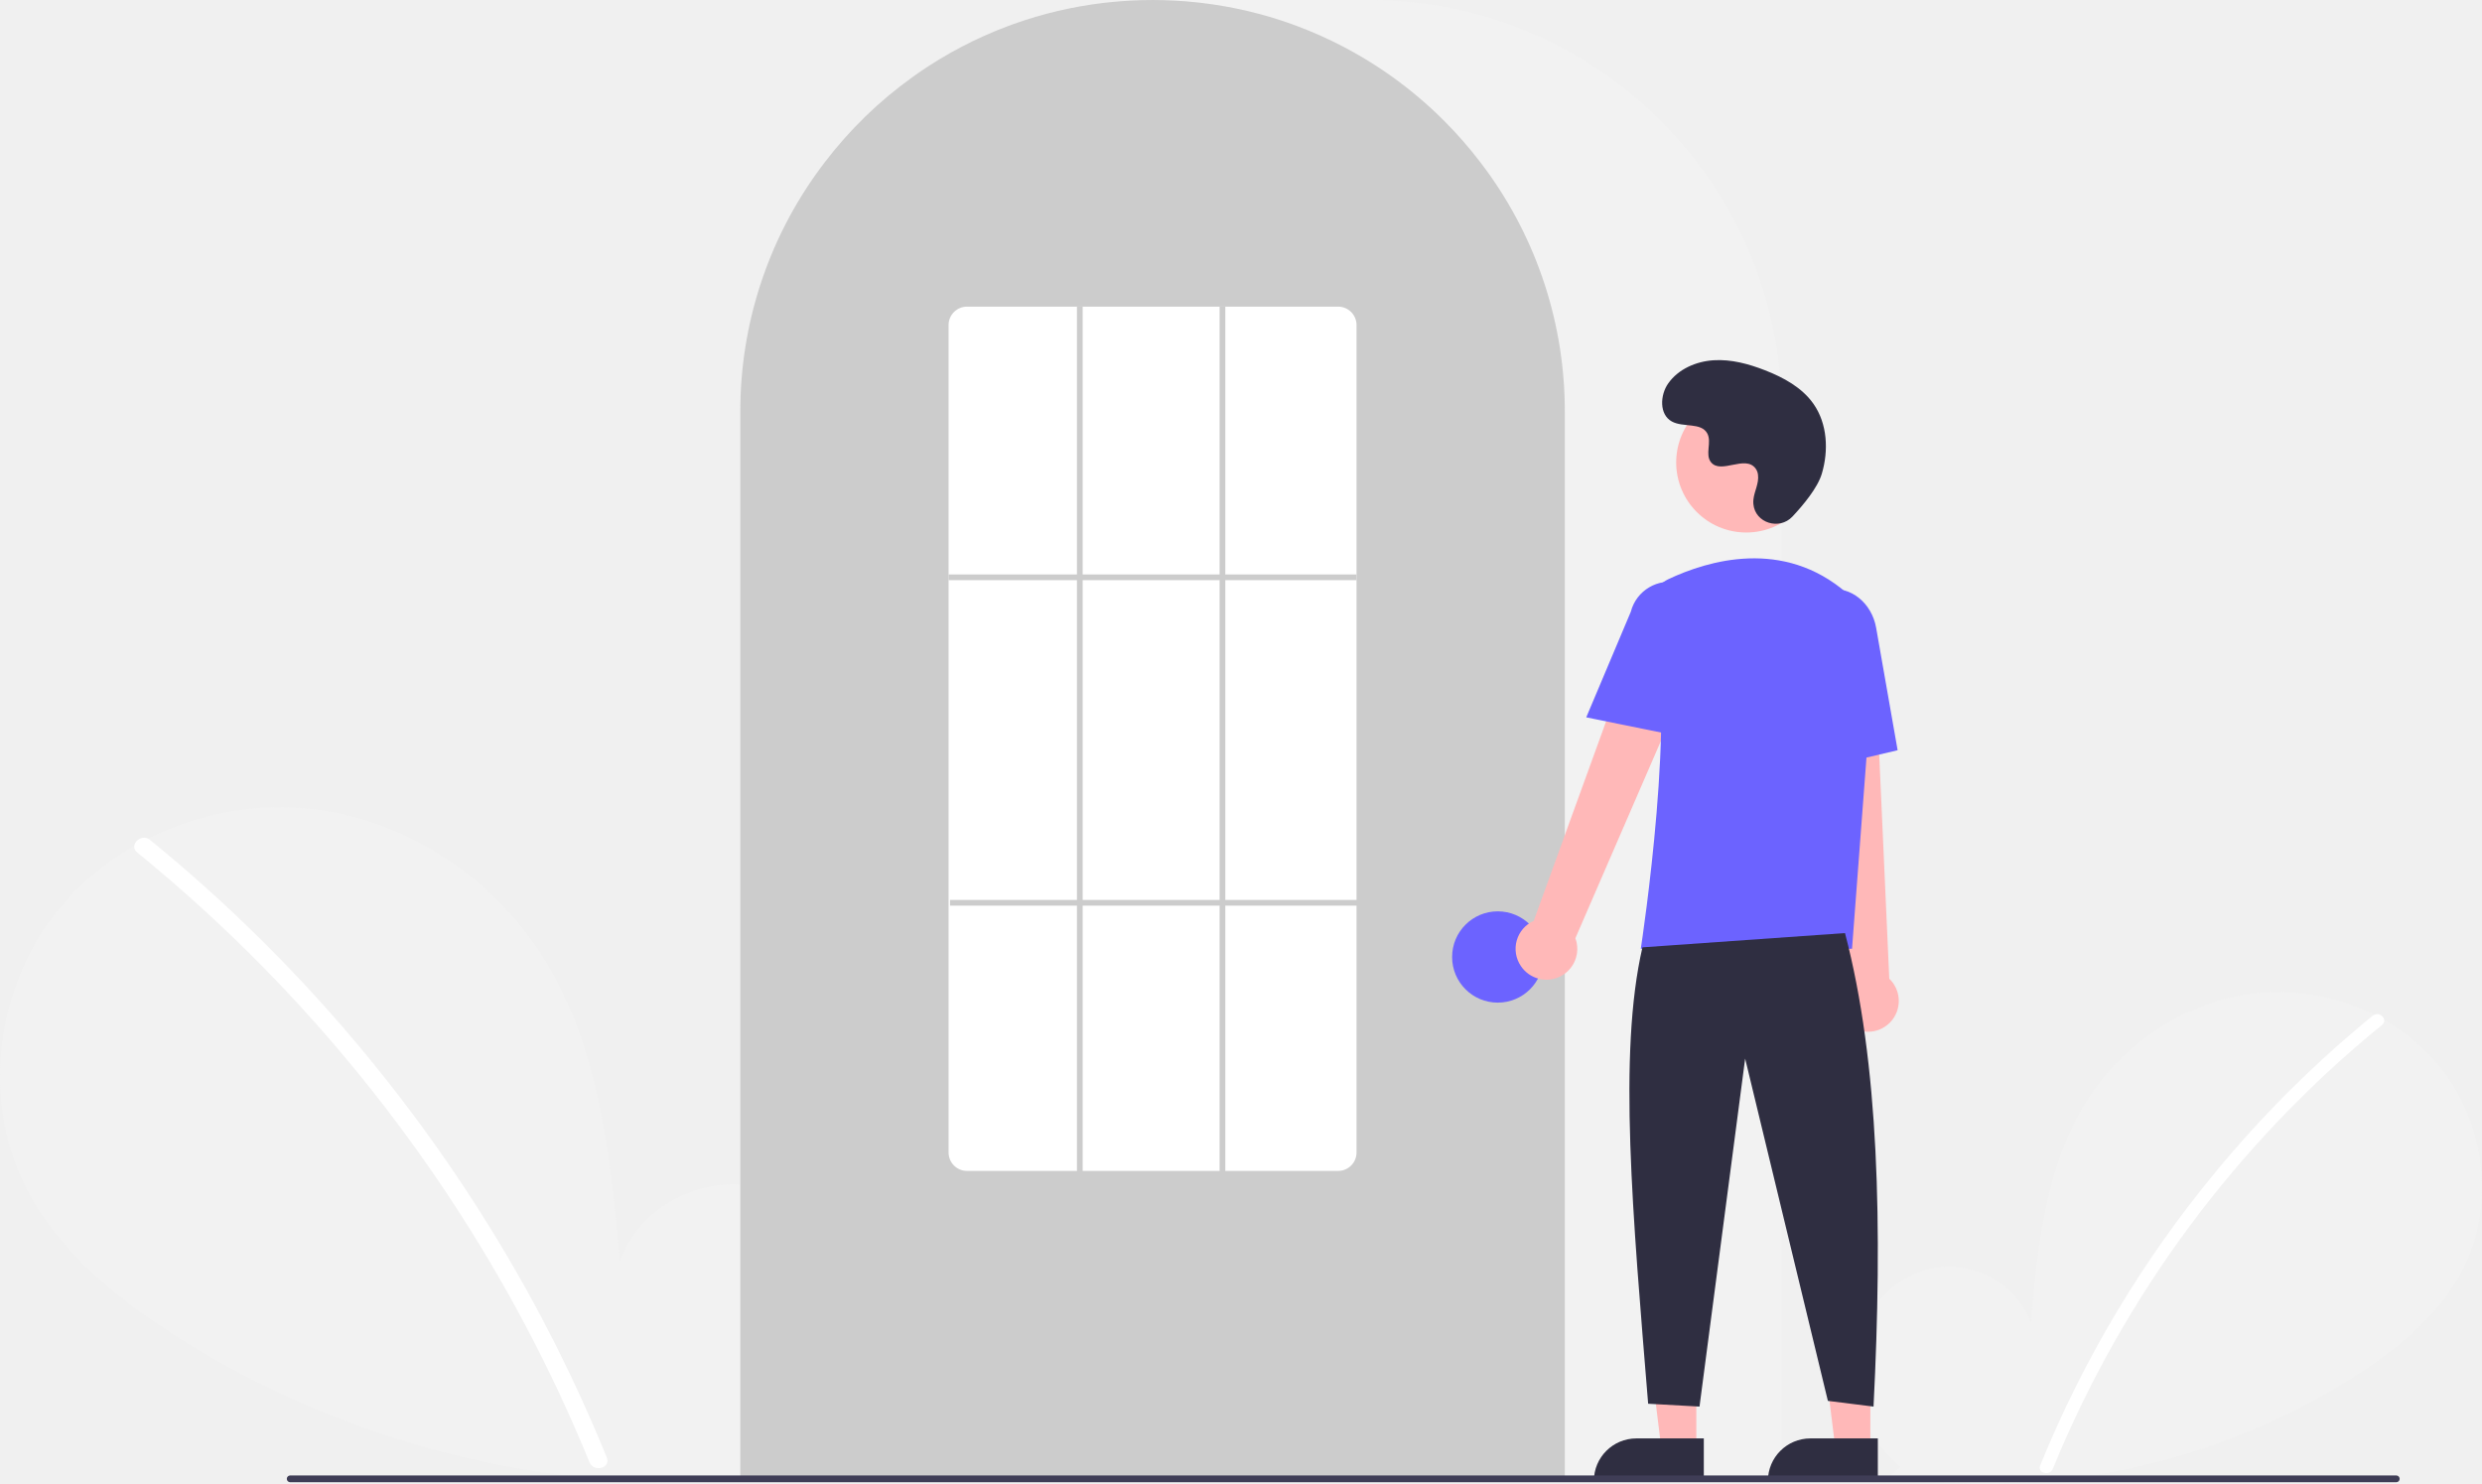
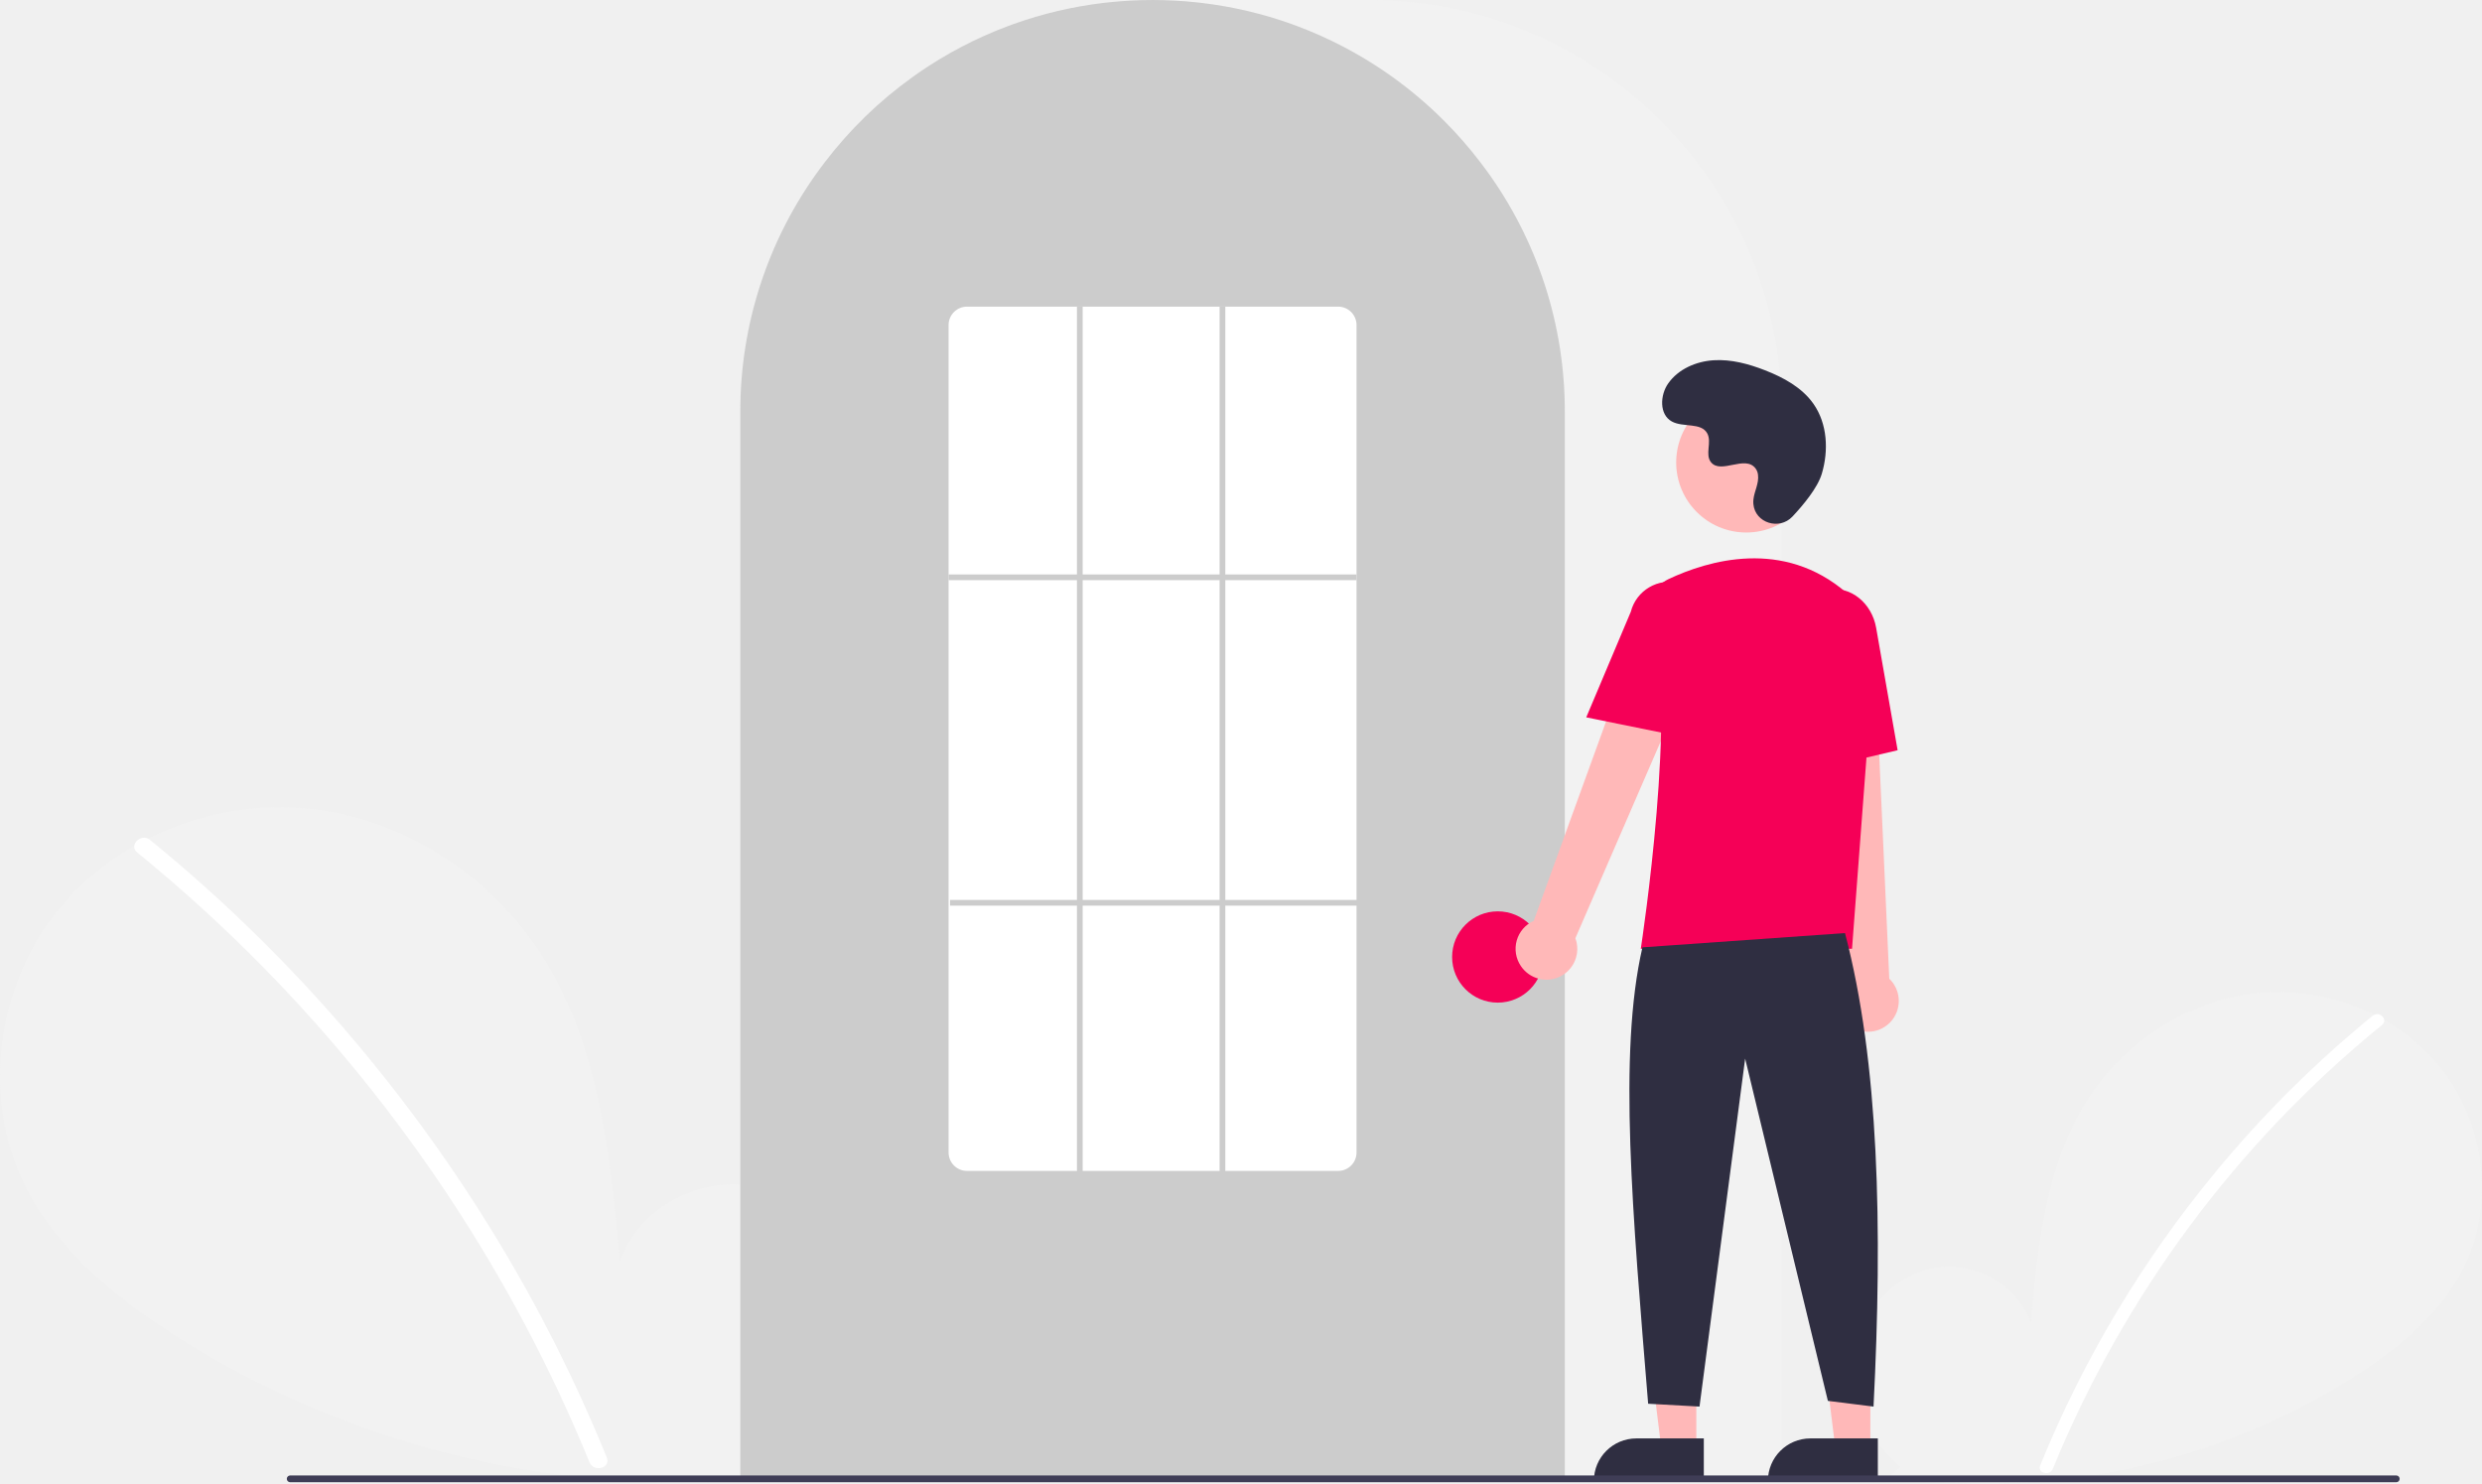
<svg xmlns="http://www.w3.org/2000/svg" id="b368e7d6-7c4a-408c-9a35-0514749a7e1a" data-name="Layer 1" width="870" height="520.139" viewBox="0 0 870 520.139">
  <path d="M831.092,704.187c-11.138-9.412-17.904-24.28-16.13-38.754s12.764-27.78,27.018-30.854,30.504,5.435,34.834,19.359c2.383-26.846,5.129-54.818,19.402-77.68,12.924-20.701,35.309-35.514,59.569-38.164s49.803,7.359,64.933,26.507,18.835,46.985,8.238,68.969c-7.806,16.195-22.188,28.247-37.257,38.052a240.452,240.452,0,0,1-164.454,35.977Z" transform="translate(-165 -189.9307)" fill="#f2f2f2" />
  <path d="M996.728,546.01a393.414,393.414,0,0,0-54.826,54.442,394.561,394.561,0,0,0-61.752,103.194c-1.112,2.725,3.313,3.911,4.412,1.216A392.342,392.342,0,0,1,999.963,549.245c2.284-1.86-.97-5.08-3.236-3.236Z" transform="translate(-165 -189.9307)" fill="#fff" />
  <path d="M445.067,701.63c15.299-12.927,24.591-33.348,22.154-53.228s-17.531-38.156-37.11-42.377-41.897,7.464-47.844,26.59c-3.273-36.873-7.044-75.292-26.648-106.693-17.751-28.433-48.497-48.778-81.818-52.418s-68.404,10.107-89.185,36.407-25.869,64.535-11.315,94.729c10.722,22.243,30.475,38.797,51.172,52.264,66.03,42.965,147.939,60.884,225.877,49.415" transform="translate(-165 -189.9307)" fill="#f2f2f2" />
  <path d="M217.567,484.373a540.355,540.355,0,0,1,75.304,74.777A548.076,548.076,0,0,1,352.257,647.04a545.835,545.835,0,0,1,25.43,53.846c1.527,3.743-4.55,5.372-6.06,1.671a536.36,536.36,0,0,0-49.009-92.727A539.734,539.734,0,0,0,256.889,528.632a538.441,538.441,0,0,0-43.766-39.815c-3.138-2.555,1.332-6.978,4.444-4.444Z" transform="translate(-165 -189.9307)" fill="#fff" />
  <path d="M789.5,708.931h-365v-374.5c0-79.678,64.822-144.5,144.5-144.5h76c79.677,0,144.5,64.822,144.5,144.5Z" transform="translate(-165 -189.9307)" fill="#f2f2f2" />
  <path d="M713.5,708.931h-289v-374.5a143.382,143.382,0,0,1,27.596-84.944c.664-.905,1.326-1.798,2.009-2.681a144.466,144.466,0,0,1,30.754-29.851c.66-.48,1.322-.952,1.994-1.423a144.16,144.16,0,0,1,31.472-16.459c.661-.25,1.334-.501,2.007-.742a144.02,144.02,0,0,1,31.108-7.336c.658-.09,1.333-.16,2.008-.23a146.288,146.288,0,0,1,31.105,0c.673.07,1.349.141,2.014.231a143.995,143.995,0,0,1,31.1,7.335c.673.241,1.346.492,2.009.743a143.799,143.799,0,0,1,31.106,16.216c.672.461,1.344.933,2.006,1.405a145.987,145.987,0,0,1,18.384,15.564,144.305,144.305,0,0,1,12.724,14.551c.681.88,1.343,1.773,2.005,2.677A143.382,143.382,0,0,1,713.5,334.431Z" transform="translate(-165 -189.9307)" fill="#ccc" />
-   <circle cx="525" cy="335.5" r="16" fill="#6c63ff" />
+   <circle cx="525" cy="335.5" r="16" fill="#f50057" />
  <polygon points="594.599 507.783 582.339 507.783 576.506 460.495 594.601 460.496 594.599 507.783" fill="#ffb8b8" />
  <path d="M573.582,504.28h23.644a0,0,0,0,1,0,0v14.887a0,0,0,0,1,0,0H558.695a0,0,0,0,1,0,0v0a14.887,14.887,0,0,1,14.887-14.887Z" fill="#2f2e41" />
  <polygon points="655.599 507.783 643.339 507.783 637.506 460.495 655.601 460.496 655.599 507.783" fill="#ffb8b8" />
  <path d="M634.582,504.28h23.644a0,0,0,0,1,0,0v14.887a0,0,0,0,1,0,0H619.695a0,0,0,0,1,0,0v0a14.887,14.887,0,0,1,14.887-14.887Z" fill="#2f2e41" />
  <path d="M698.098,528.6a10.743,10.743,0,0,1,4.511-15.843l41.676-114.867L764.791,409.082,717.206,518.853a10.801,10.801,0,0,1-19.109,9.748Z" transform="translate(-165 -189.9307)" fill="#ffb8b8" />
  <path d="M814.336,550.184a10.743,10.743,0,0,1-2.893-16.217L798.533,412.458l23.338,1.066L827.236,533.045a10.801,10.801,0,0,1-12.9,17.139Z" transform="translate(-165 -189.9307)" fill="#ffb8b8" />
  <circle cx="612.106" cy="162.123" r="24.561" fill="#ffb8b8" />
-   <path d="M814.18,522.549H740.133l.089-.576c.133-.861,13.197-86.439,3.562-114.436a11.813,11.813,0,0,1,6.069-14.584h0c13.772-6.485,40.208-14.471,62.52,4.909a28.234,28.234,0,0,1,9.459,23.396Z" transform="translate(-165 -189.9307)" fill="#6c63ff" />
-   <path d="M754.354,448.181,721.018,441.418l15.626-37.03a13.997,13.997,0,0,1,27.106,6.998Z" transform="translate(-165 -189.9307)" fill="#6c63ff" />
-   <path d="M797.05,460.739l-2.004-45.941c-1.52-8.636,3.424-16.8,11.027-18.135,7.605-1.33,15.032,4.66,16.558,13.36l7.533,42.928Z" transform="translate(-165 -189.9307)" fill="#6c63ff" />
+   <path d="M814.18,522.549H740.133l.089-.576c.133-.861,13.197-86.439,3.562-114.436a11.813,11.813,0,0,1,6.069-14.584h0c13.772-6.485,40.208-14.471,62.52,4.909a28.234,28.234,0,0,1,9.459,23.396Z" transform="translate(-165 -189.9307)" fill="#f50057" />
+   <path d="M754.354,448.181,721.018,441.418l15.626-37.03a13.997,13.997,0,0,1,27.106,6.998Z" transform="translate(-165 -189.9307)" fill="#f50057" />
+   <path d="M797.05,460.739l-2.004-45.941c-1.52-8.636,3.424-16.8,11.027-18.135,7.605-1.33,15.032,4.66,16.558,13.36l7.533,42.928Z" transform="translate(-165 -189.9307)" fill="#f50057" />
  <path d="M811.716,517.049c11.915,45.377,13.214,103.069,10,166l-16-2-29-120-16,122-18-1c-5.377-66.03-10.613-122.715-2-160Z" transform="translate(-165 -189.9307)" fill="#2f2e41" />
  <path d="M793.289,371.035c-4.582,4.881-13.091,2.261-13.688-4.407a8.055,8.055,0,0,1,.01-1.556c.308-2.954,2.015-5.635,1.606-8.754a4.59,4.59,0,0,0-.84-2.149c-3.651-4.889-12.222,2.187-15.668-2.239-2.113-2.714.371-6.987-1.251-10.021-2.14-4.004-8.479-2.029-12.454-4.221-4.423-2.439-4.158-9.225-1.247-13.353,3.551-5.034,9.776-7.72,15.923-8.107s12.253,1.275,17.992,3.511c6.521,2.541,12.988,6.054,17.001,11.788,4.88,6.973,5.35,16.348,2.909,24.502C802.098,360.99,797.031,367.049,793.289,371.035Z" transform="translate(-165 -189.9307)" fill="#2f2e41" />
  <path d="M1004.982,709.574h-738.294a1.191,1.191,0,0,1,0-2.381h738.294a1.191,1.191,0,0,1,0,2.381Z" transform="translate(-165 -189.9307)" fill="#3f3d56" />
  <path d="M634,600.431H504a6.465,6.465,0,0,1-6.5-6.415V303.846a6.465,6.465,0,0,1,6.5-6.415H634a6.465,6.465,0,0,1,6.5,6.415V594.015A6.465,6.465,0,0,1,634,600.431Z" transform="translate(-165 -189.9307)" fill="#fff" />
  <rect x="332.5" y="201.39" width="143" height="2" fill="#ccc" />
  <rect x="333" y="315.5" width="143" height="2" fill="#ccc" />
  <rect x="377.5" y="107.5" width="2" height="304" fill="#ccc" />
  <rect x="427.5" y="107.5" width="2" height="304" fill="#ccc" />
</svg>
